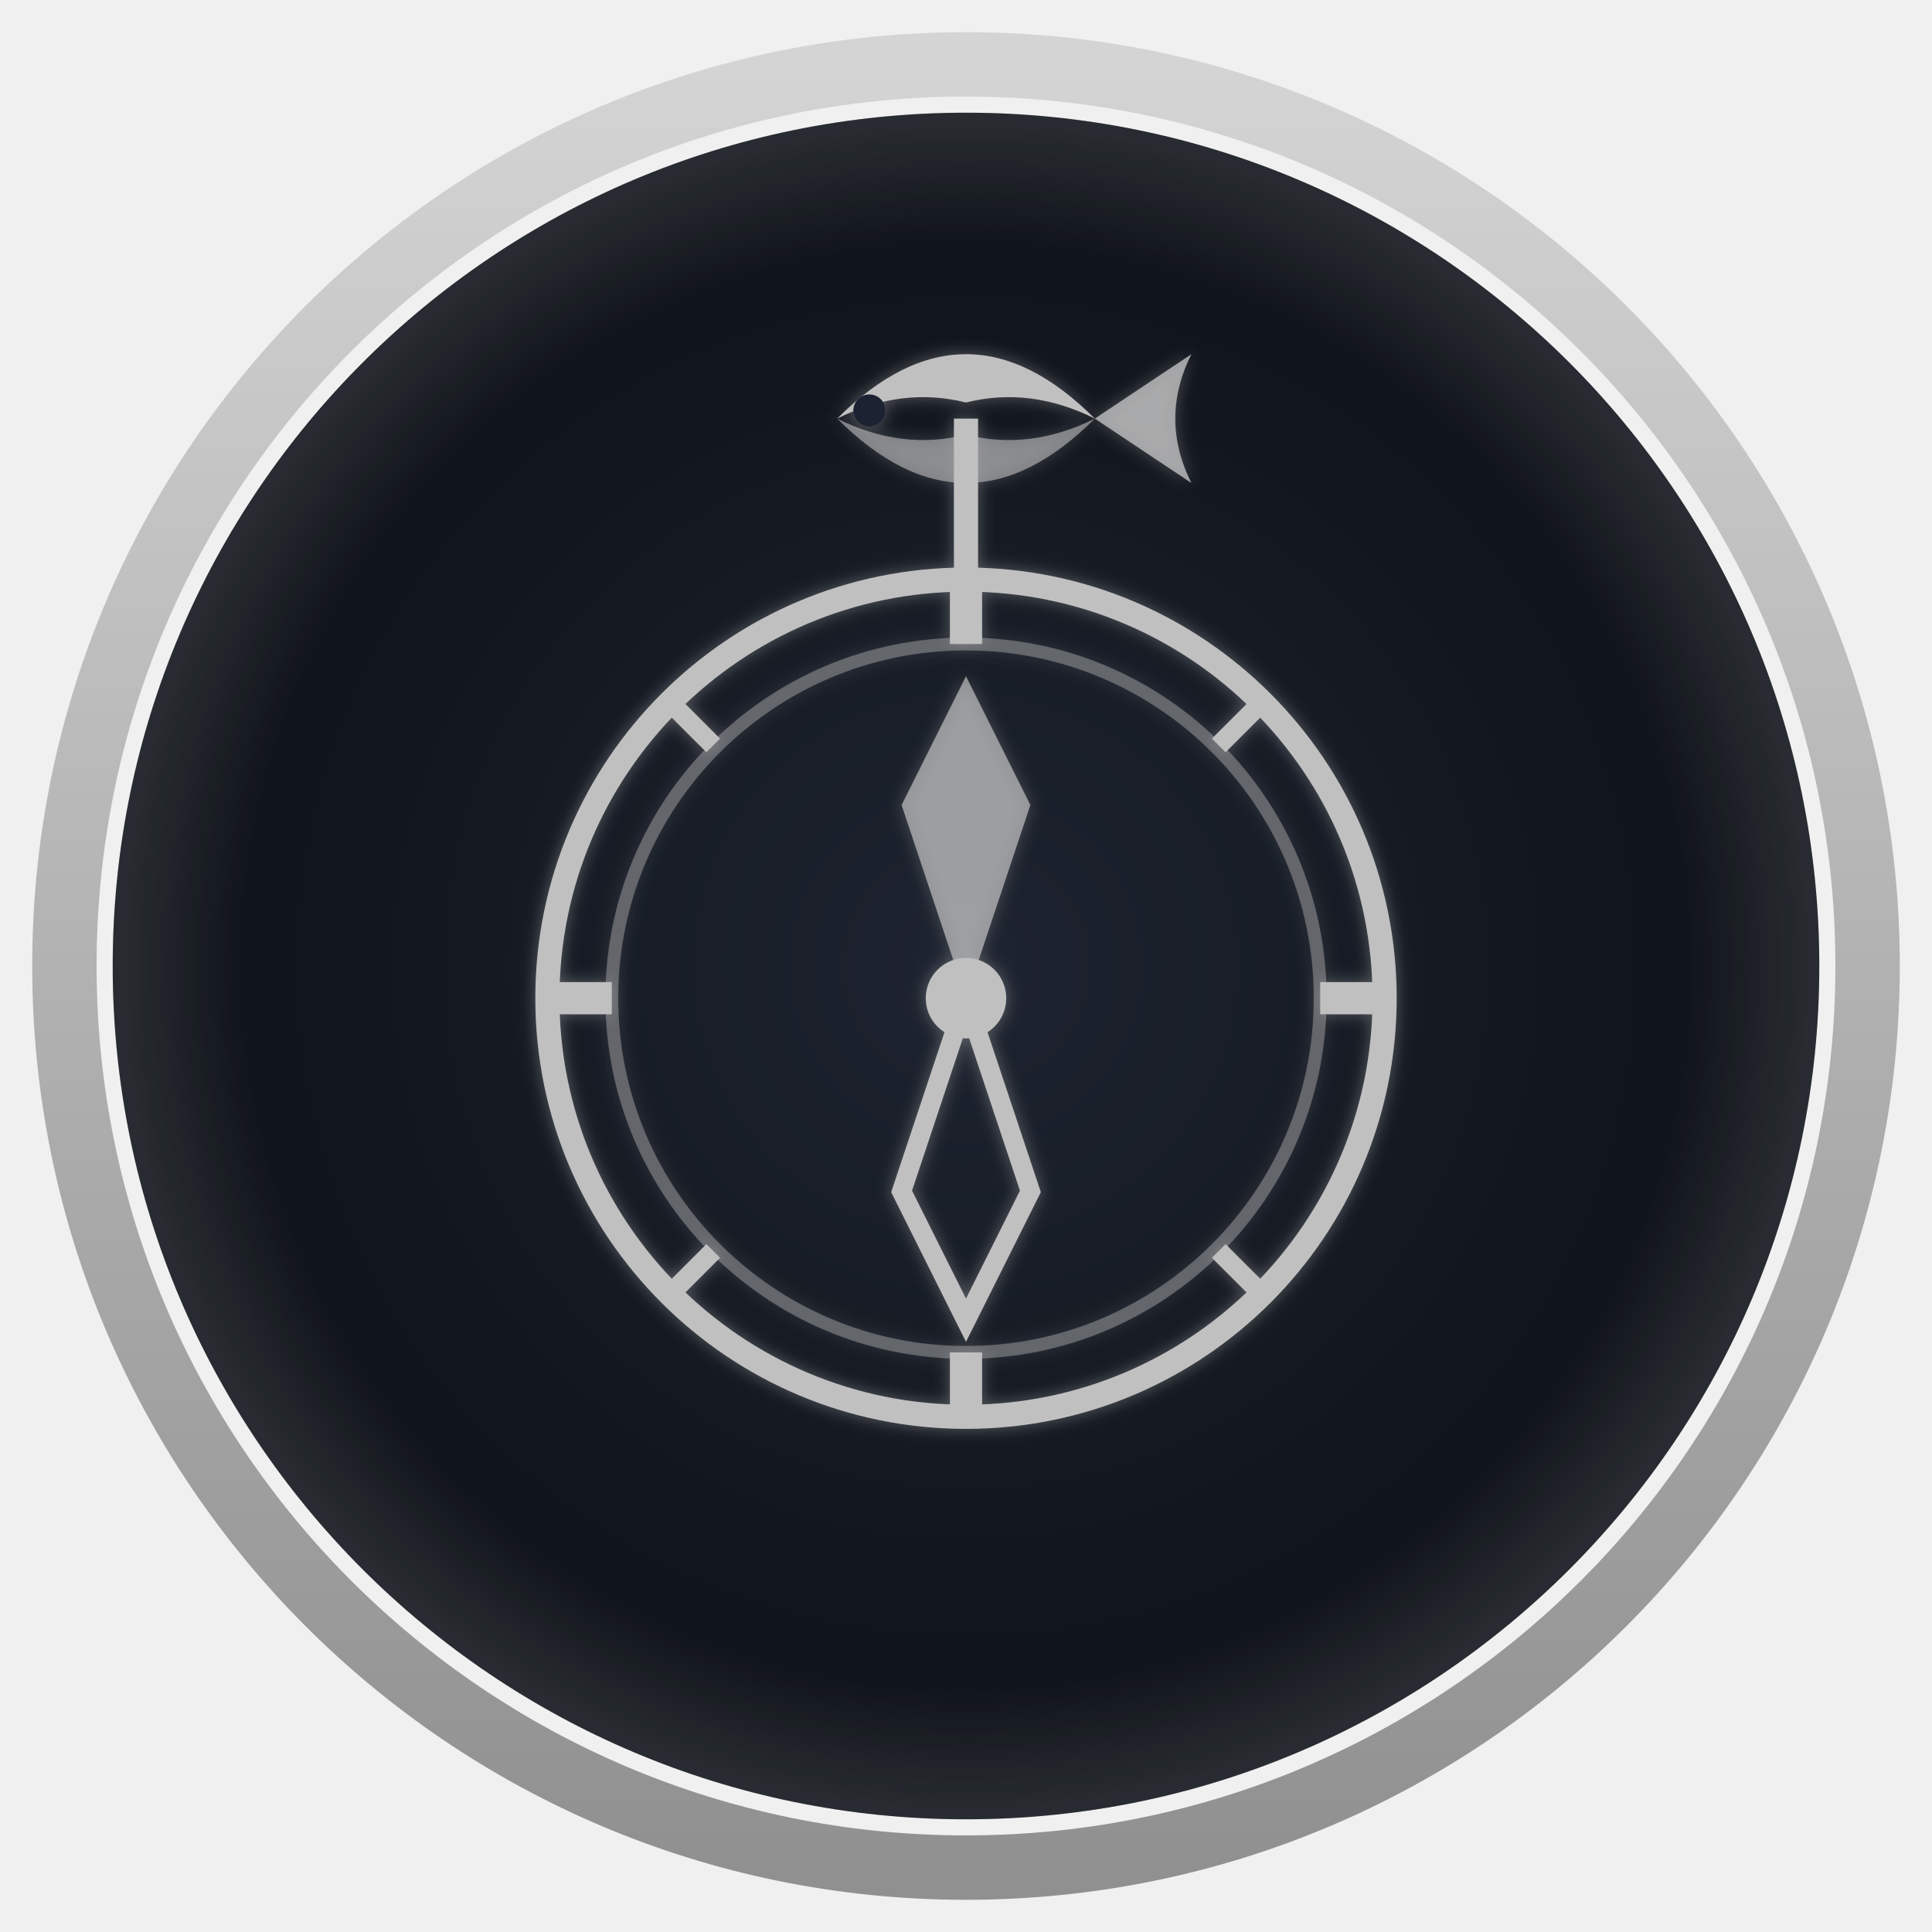
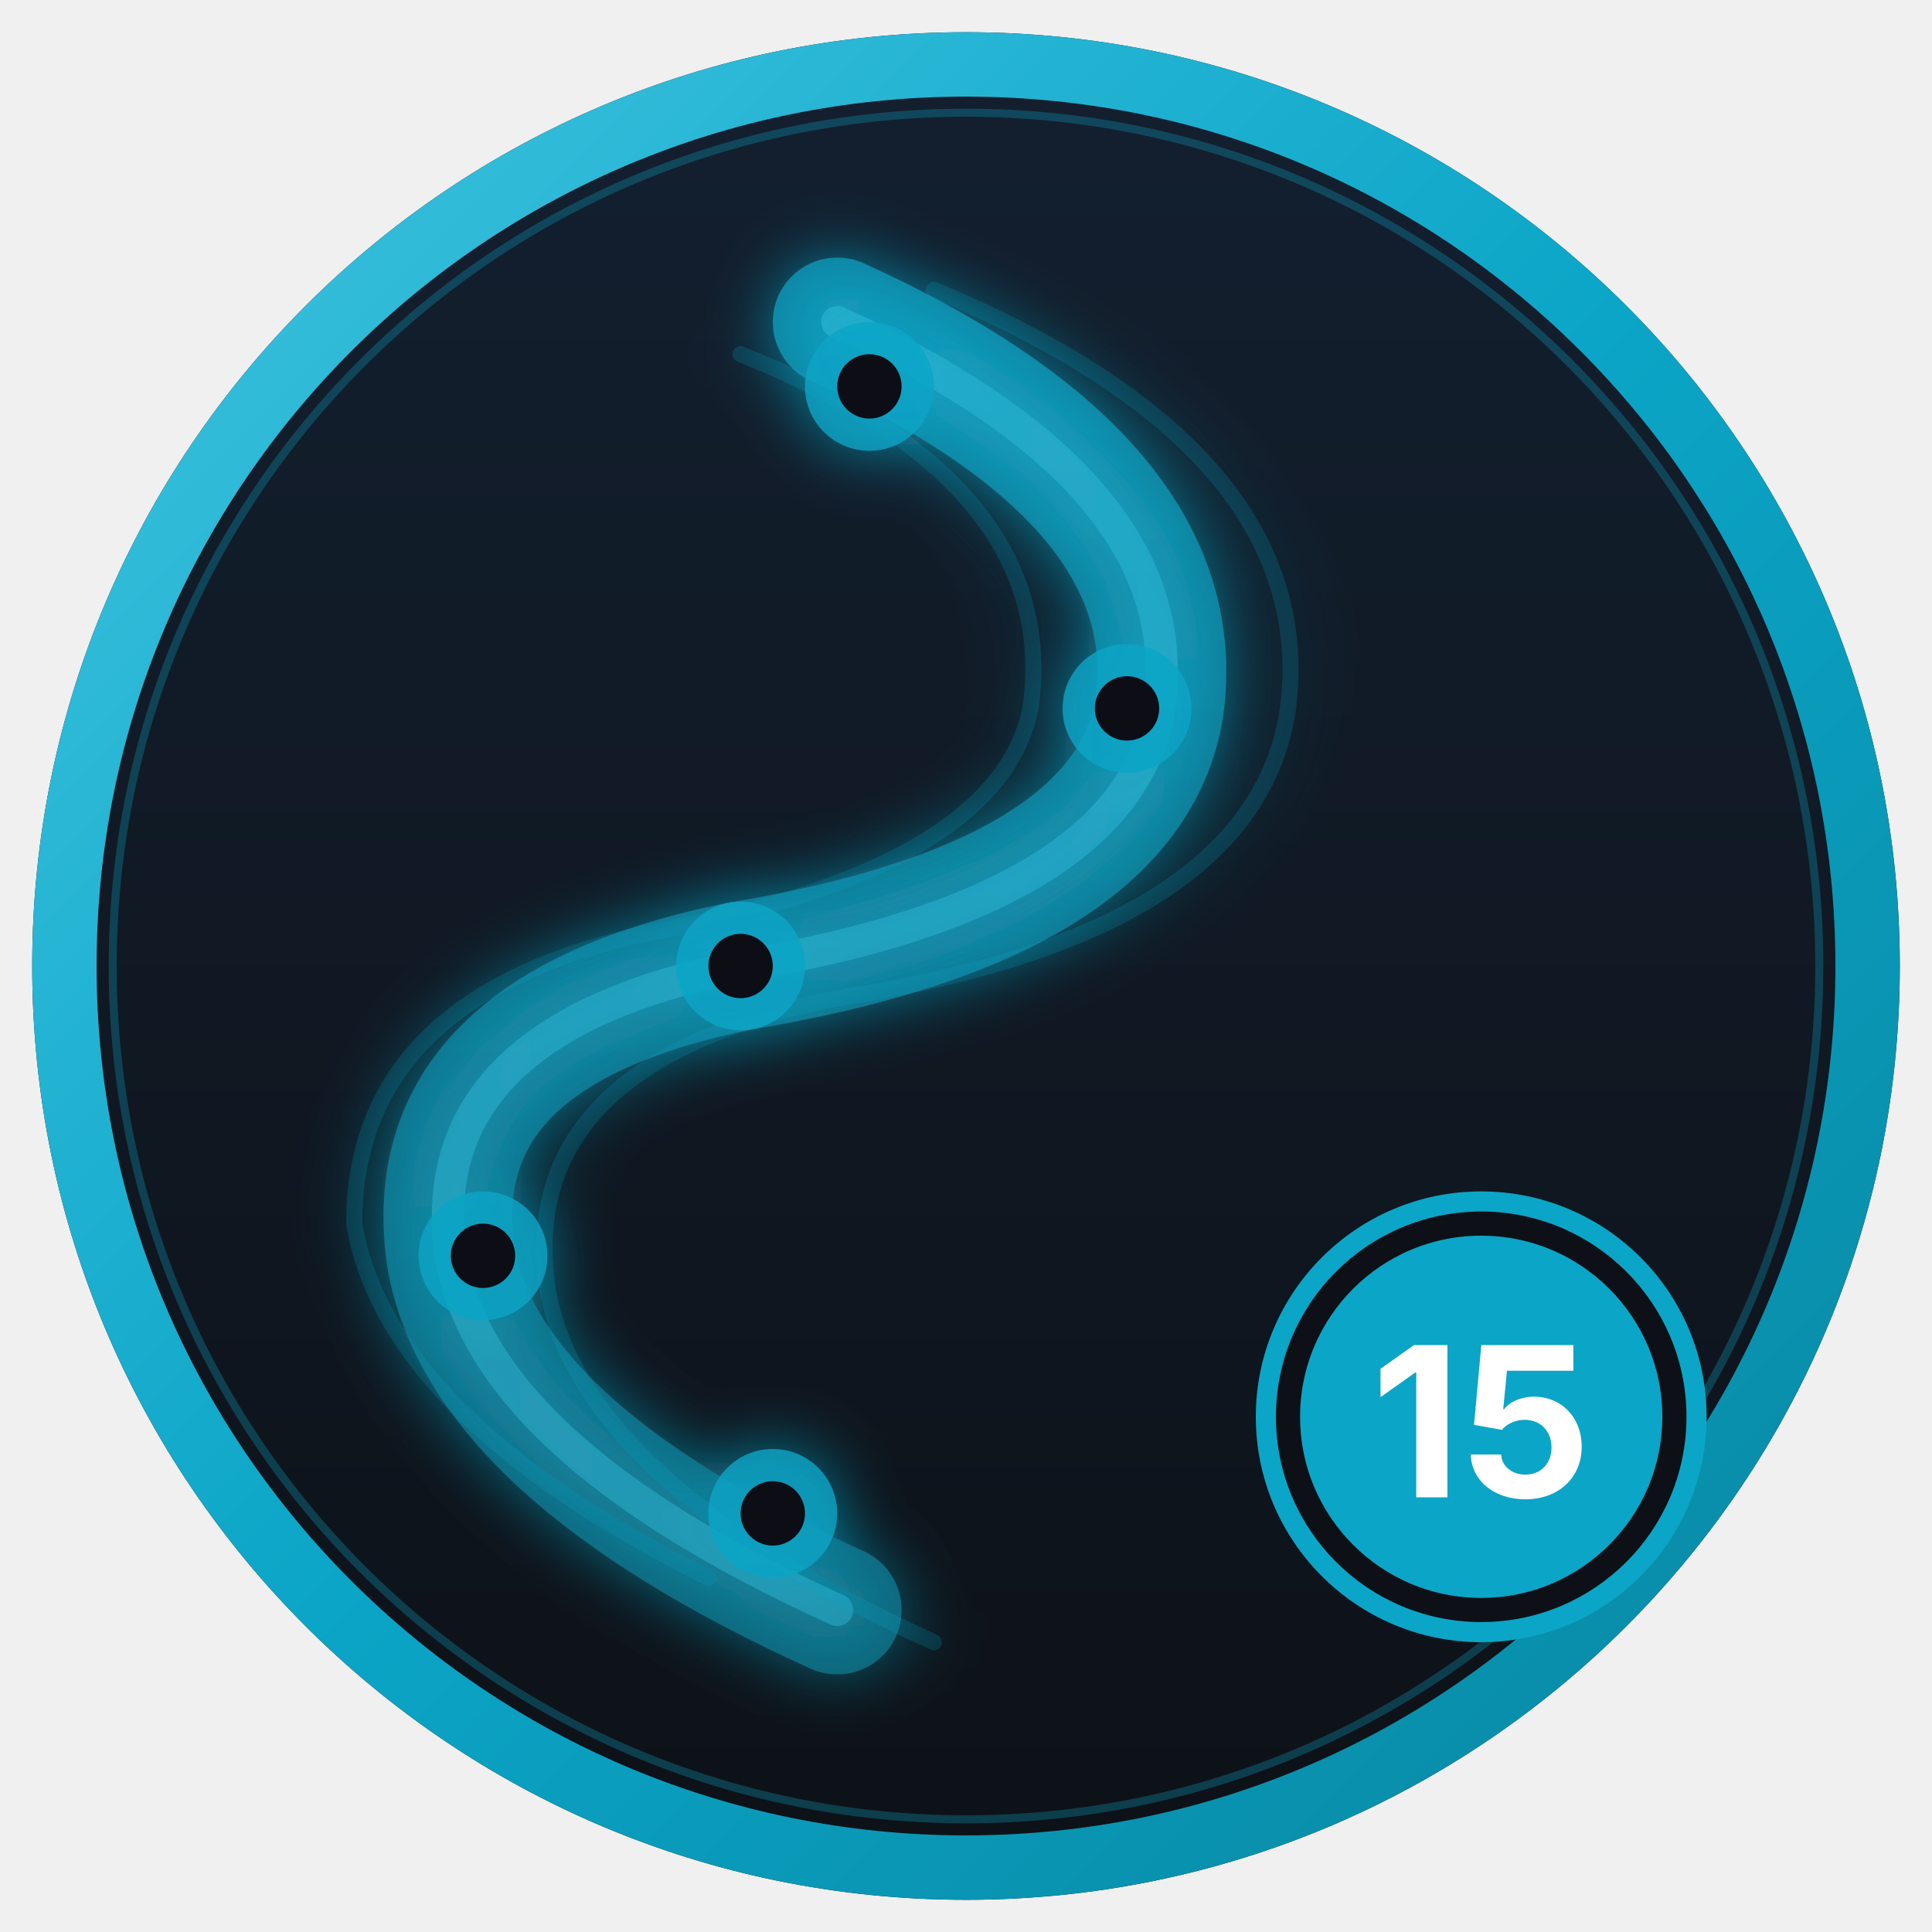
<svg xmlns="http://www.w3.org/2000/svg" viewBox="0 0 120 120">
  <defs>
-     <linearGradient id="ringGrad" x1="0" y1="0" x2="0" y2="1">
-       <stop offset="0%" stop-color="#D4D4D4" />
-       <stop offset="100%" stop-color="#909090" />
+     <linearGradient id="bg" x1="0" y1="0" x2="0" y2="1">
+       <stop offset="0%" stop-color="#132030" />
+       <stop offset="100%" stop-color="#0D1117" />
    </linearGradient>
-     <radialGradient id="bgGrad" cx="50%" cy="50%" r="50%">
-       <stop offset="0%" stop-color="#1E2430" />
-       <stop offset="100%" stop-color="#0D1117" />
-     </radialGradient>
-     <filter id="iconShadow">
-       <feDropShadow dx="0" dy="0" stdDeviation="0.5" flood-color="#C0C0C0" flood-opacity="0.4" />
+     <linearGradient id="ring" x1="0" y1="0" x2="1" y2="1">
+       <stop offset="0%" stop-color="#40C4E0" />
+       <stop offset="50%" stop-color="#0BA5C7" />
+       <stop offset="100%" stop-color="#0886A0" />
+     </linearGradient>
+     <linearGradient id="water" x1="0" y1="0" x2="0" y2="1">
+       <stop offset="0%" stop-color="#0BA5C7" />
+       <stop offset="100%" stop-color="#087F99" />
+     </linearGradient>
+     <filter id="glow">
+       <feGaussianBlur stdDeviation="2" result="blur" />
+       <feMerge>
+         <feMergeNode in="blur" />
+         <feMergeNode in="SourceGraphic" />
+       </feMerge>
    </filter>
-     <radialGradient id="innerGlow" cx="50%" cy="50%" r="50%">
-       <stop offset="85%" stop-color="#C0C0C0" stop-opacity="0" />
-       <stop offset="100%" stop-color="#C0C0C0" stop-opacity="0.15" />
-     </radialGradient>
  </defs>
-   <circle cx="60" cy="60" r="56" fill="none" stroke="url(#ringGrad)" stroke-width="4" />
-   <circle cx="60" cy="60" r="53" fill="url(#bgGrad)" />
-   <circle cx="60" cy="60" r="53" fill="url(#innerGlow)" />
-   <g filter="url(#iconShadow)">
-     <circle cx="60" cy="62" r="26" fill="none" stroke="#C0C0C0" stroke-width="1.5" />
-     <circle cx="60" cy="62" r="22" fill="none" stroke="#C0C0C0" stroke-width="0.8" stroke-opacity="0.4" />
-     <line x1="60" y1="36" x2="60" y2="40" stroke="#C0C0C0" stroke-width="2" />
-     <line x1="60" y1="84" x2="60" y2="88" stroke="#C0C0C0" stroke-width="2" />
-     <line x1="34" y1="62" x2="38" y2="62" stroke="#C0C0C0" stroke-width="2" />
-     <line x1="82" y1="62" x2="86" y2="62" stroke="#C0C0C0" stroke-width="2" />
-     <line x1="41.5" y1="43.5" x2="44.3" y2="46.3" stroke="#C0C0C0" stroke-width="1.2" />
-     <line x1="78.5" y1="43.5" x2="75.7" y2="46.3" stroke="#C0C0C0" stroke-width="1.2" />
-     <line x1="41.5" y1="80.5" x2="44.3" y2="77.7" stroke="#C0C0C0" stroke-width="1.2" />
-     <line x1="78.5" y1="80.5" x2="75.7" y2="77.7" stroke="#C0C0C0" stroke-width="1.2" />
-     <path d="M60,62 L56,50 L60,42 L64,50 Z" fill="#C0C0C0" opacity="0.7" />
-     <path d="M60,62 L56,74 L60,82 L64,74 Z" fill="none" stroke="#C0C0C0" stroke-width="1.2" />
-     <circle cx="60" cy="62" r="2.5" fill="#C0C0C0" />
-     <line x1="60" y1="36" x2="60" y2="26" stroke="#C0C0C0" stroke-width="1.5" />
-     <path d="M52,26 Q56,22 60,22 Q64,22 68,26 Q64,24 60,25 Q56,24 52,26 Z" fill="#C0C0C0" />
-     <path d="M52,26 Q56,30 60,30 Q64,30 68,26 Q64,28 60,27 Q56,28 52,26 Z" fill="#C0C0C0" opacity="0.6" />
-     <path d="M68,26 L74,22 Q72,26 74,30 Z" fill="#C0C0C0" opacity="0.8" />
-     <circle cx="54" cy="25.5" r="1" fill="#1E2430" />
+   <circle cx="60" cy="60" r="58" fill="url(#bg)" />
+   <circle cx="60" cy="60" r="56" fill="none" stroke="url(#ring)" stroke-width="4" />
+   <circle cx="60" cy="60" r="53" fill="none" stroke="#0BA5C7" stroke-width="0.5" opacity="0.3" />
+   <g filter="url(#glow)">
+     <path d="M52,20 Q74,30 72,44 Q70,56 46,60 Q26,64 28,78 Q30,90 52,100" fill="none" stroke="url(#water)" stroke-width="8" stroke-linecap="round" opacity="0.7" />
+     <path d="M52,20 Q74,30 72,44 Q70,56 46,60 Q26,64 28,78 Q30,90 52,100" fill="none" stroke="#40C4E0" stroke-width="2" stroke-linecap="round" opacity="0.4" />
+     <path d="M46,22 Q66,30 64,44 Q62,54 40,58 Q22,62 22,76 Q24,88 44,98" fill="none" stroke="#0BA5C7" stroke-width="1" stroke-linecap="round" opacity="0.2" />
+     <path d="M58,18 Q82,28 80,44 Q78,58 52,62 Q32,66 34,80 Q36,92 58,102" fill="none" stroke="#0BA5C7" stroke-width="1" stroke-linecap="round" opacity="0.2" />
+     <circle cx="54" cy="24" r="4" fill="#0BA5C7" opacity="0.8" />
+     <circle cx="54" cy="24" r="2" fill="#0D1117" />
+     <circle cx="70" cy="44" r="4" fill="#0BA5C7" opacity="0.8" />
+     <circle cx="70" cy="44" r="2" fill="#0D1117" />
+     <circle cx="46" cy="60" r="4" fill="#0BA5C7" opacity="0.8" />
+     <circle cx="46" cy="60" r="2" fill="#0D1117" />
+     <circle cx="30" cy="78" r="4" fill="#0BA5C7" opacity="0.8" />
+     <circle cx="30" cy="78" r="2" fill="#0D1117" />
+     <circle cx="48" cy="94" r="4" fill="#0BA5C7" opacity="0.8" />
+     <circle cx="48" cy="94" r="2" fill="#0D1117" />
  </g>
+   <circle cx="92" cy="88" r="14" fill="#0BA5C7" />
+   <circle cx="92" cy="88" r="12" fill="none" stroke="#0D1117" stroke-width="1.5" />
+   <text x="92" y="93" text-anchor="middle" font-family="system-ui,-apple-system,sans-serif" font-weight="700" font-size="13" fill="#FFFFFF">15</text>
</svg>
